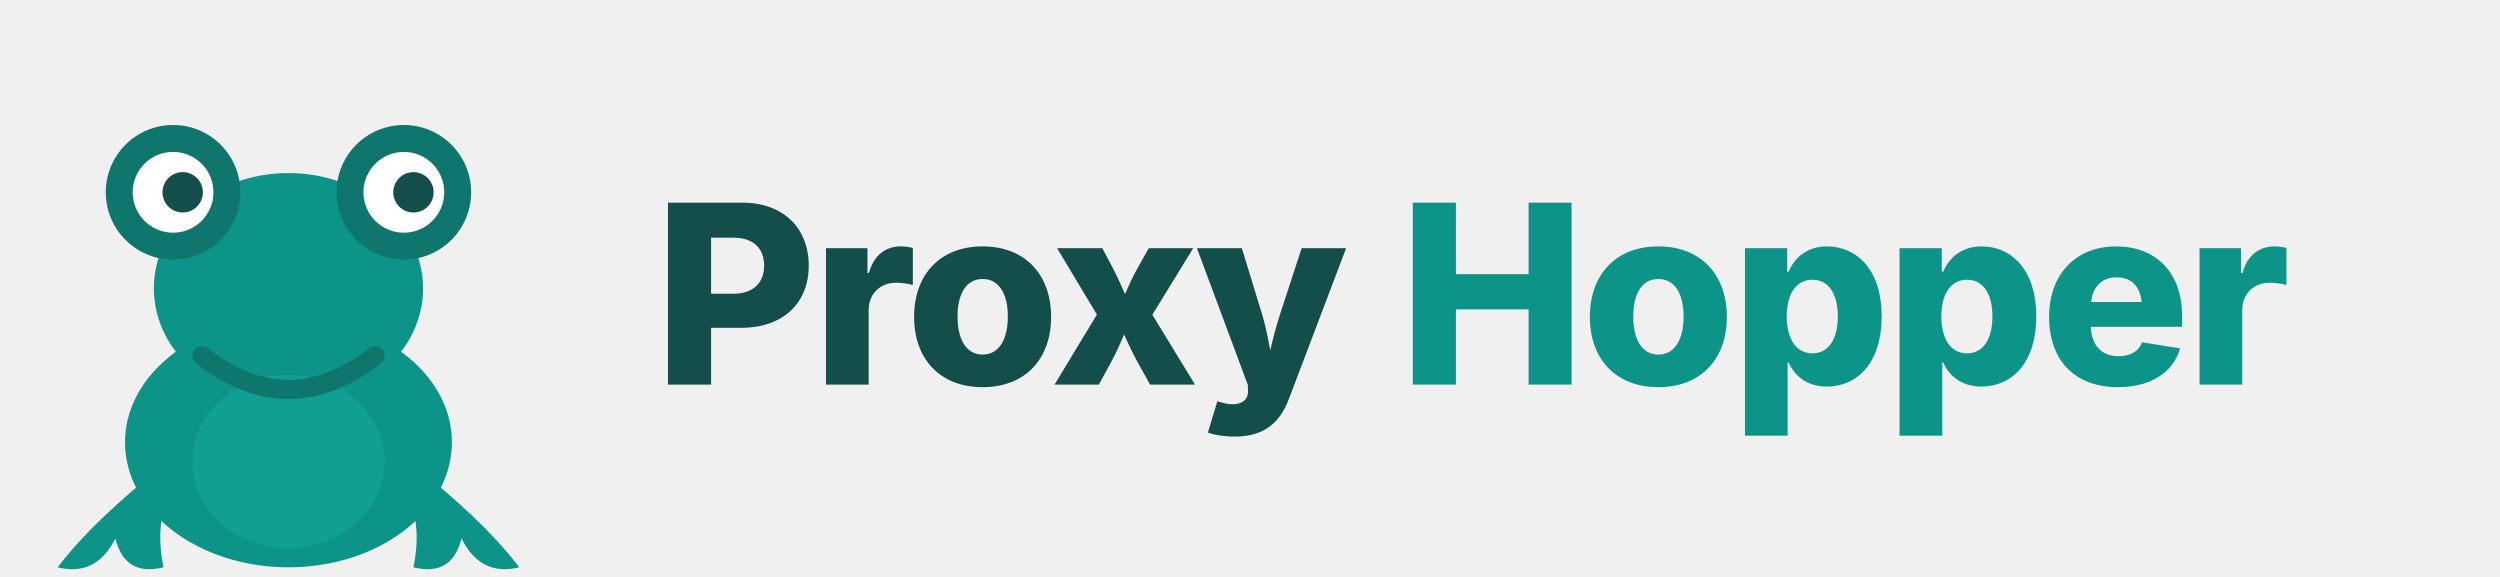
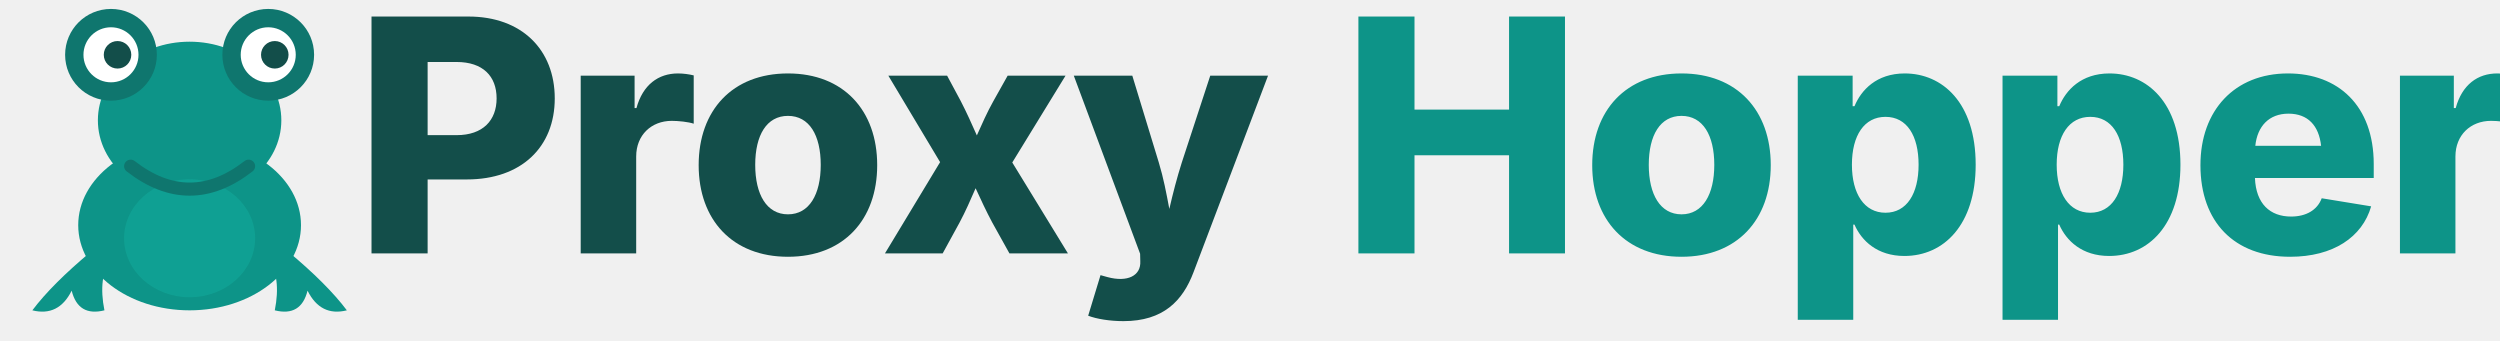
- <svg xmlns="http://www.w3.org/2000/svg" viewBox="0 0 260 60" fill="none">
-   <ellipse cx="30" cy="46" rx="17" ry="13" fill="#0D9488" />
-   <ellipse cx="30" cy="30" rx="14" ry="12" fill="#0D9488" />
-   <circle cx="18" cy="20" r="7" fill="#0F766E" />
-   <circle cx="42" cy="20" r="7" fill="#0F766E" />
-   <circle cx="18" cy="20" r="4.2" fill="white" />
-   <circle cx="42" cy="20" r="4.2" fill="white" />
-   <circle cx="19" cy="20" r="2.1" fill="#134E4A" />
-   <circle cx="43" cy="20" r="2.1" fill="#134E4A" />
-   <ellipse cx="30" cy="48" rx="10" ry="9" fill="#14B8A6" opacity="0.35" />
-   <path d="M21 37 Q30 44 39 37" stroke="#0F766E" stroke-width="2" stroke-linecap="round" fill="none" />
-   <path d="M15 50 Q9 55 6 59 Q10 60 12 56 Q13 60 17 59 Q16 54 18 51" fill="#0D9488" />
-   <path d="M45 50 Q51 55 54 59 Q50 60 48 56 Q47 60 43 59 Q44 54 42 51" fill="#0D9488" />
-   <text x="68" y="40" font-family="system-ui, -apple-system, BlinkMacSystemFont, sans-serif" font-size="26" font-weight="800" fill="#134E4A" letter-spacing="-0.5">Proxy <tspan fill="#0D9488">Hopper</tspan>
+ <svg xmlns="http://www.w3.org/2000/svg" viewBox="0 0 440 60" fill="none" version="1.1" id="svg9" width="440" height="60">
+   <defs id="defs9" />
+   <g id="g9" transform="matrix(1.153177,0,0,1.153177,-1.224404,-13.41921)">
+     <ellipse cx="30" cy="46" rx="17" ry="13" fill="#0d9488" id="ellipse1" />
+     <ellipse cx="30" cy="30" rx="14" ry="12" fill="#0d9488" id="ellipse2" />
+     <circle cx="18" cy="20" r="7" fill="#0f766e" id="circle2" />
+     <circle cx="42" cy="20" r="7" fill="#0f766e" id="circle3" />
+     <circle cx="18" cy="20" r="4.2" fill="#ffffff" id="circle4" />
+     <circle cx="42" cy="20" r="4.2" fill="#ffffff" id="circle5" />
+     <circle cx="19" cy="20" r="2.1" fill="#134e4a" id="circle6" />
+     <circle cx="43" cy="20" r="2.1" fill="#134e4a" id="circle7" />
+     <ellipse cx="30" cy="48" rx="10" ry="9" fill="#14b8a6" opacity="0.35" id="ellipse7" />
+     <path d="m 21,37 q 9,7 18,0" stroke="#0f766e" stroke-width="2" stroke-linecap="round" fill="none" id="path7" />
+     <path d="m 15,50 q -6,5 -9,9 4,1 6,-3 1,4 5,3 -1,-5 1,-8" fill="#0d9488" id="path8" />
+     <path d="m 45,50 q 6,5 9,9 -4,1 -6,-3 -1,4 -5,3 1,-5 -1,-8" fill="#0d9488" id="path9" />
+   </g>
+   <text x="62.135" y="44.598" font-family="system-ui, '-apple-system', BlinkMacSystemFont, sans-serif" font-size="57.293px" font-weight="800" fill="#134e4a" letter-spacing="-0.5" id="text9" style="stroke-width:2.204">Proxy <tspan fill="#0d9488" id="tspan9" style="stroke-width:2.204">Hopper</tspan>
  </text>
</svg>
